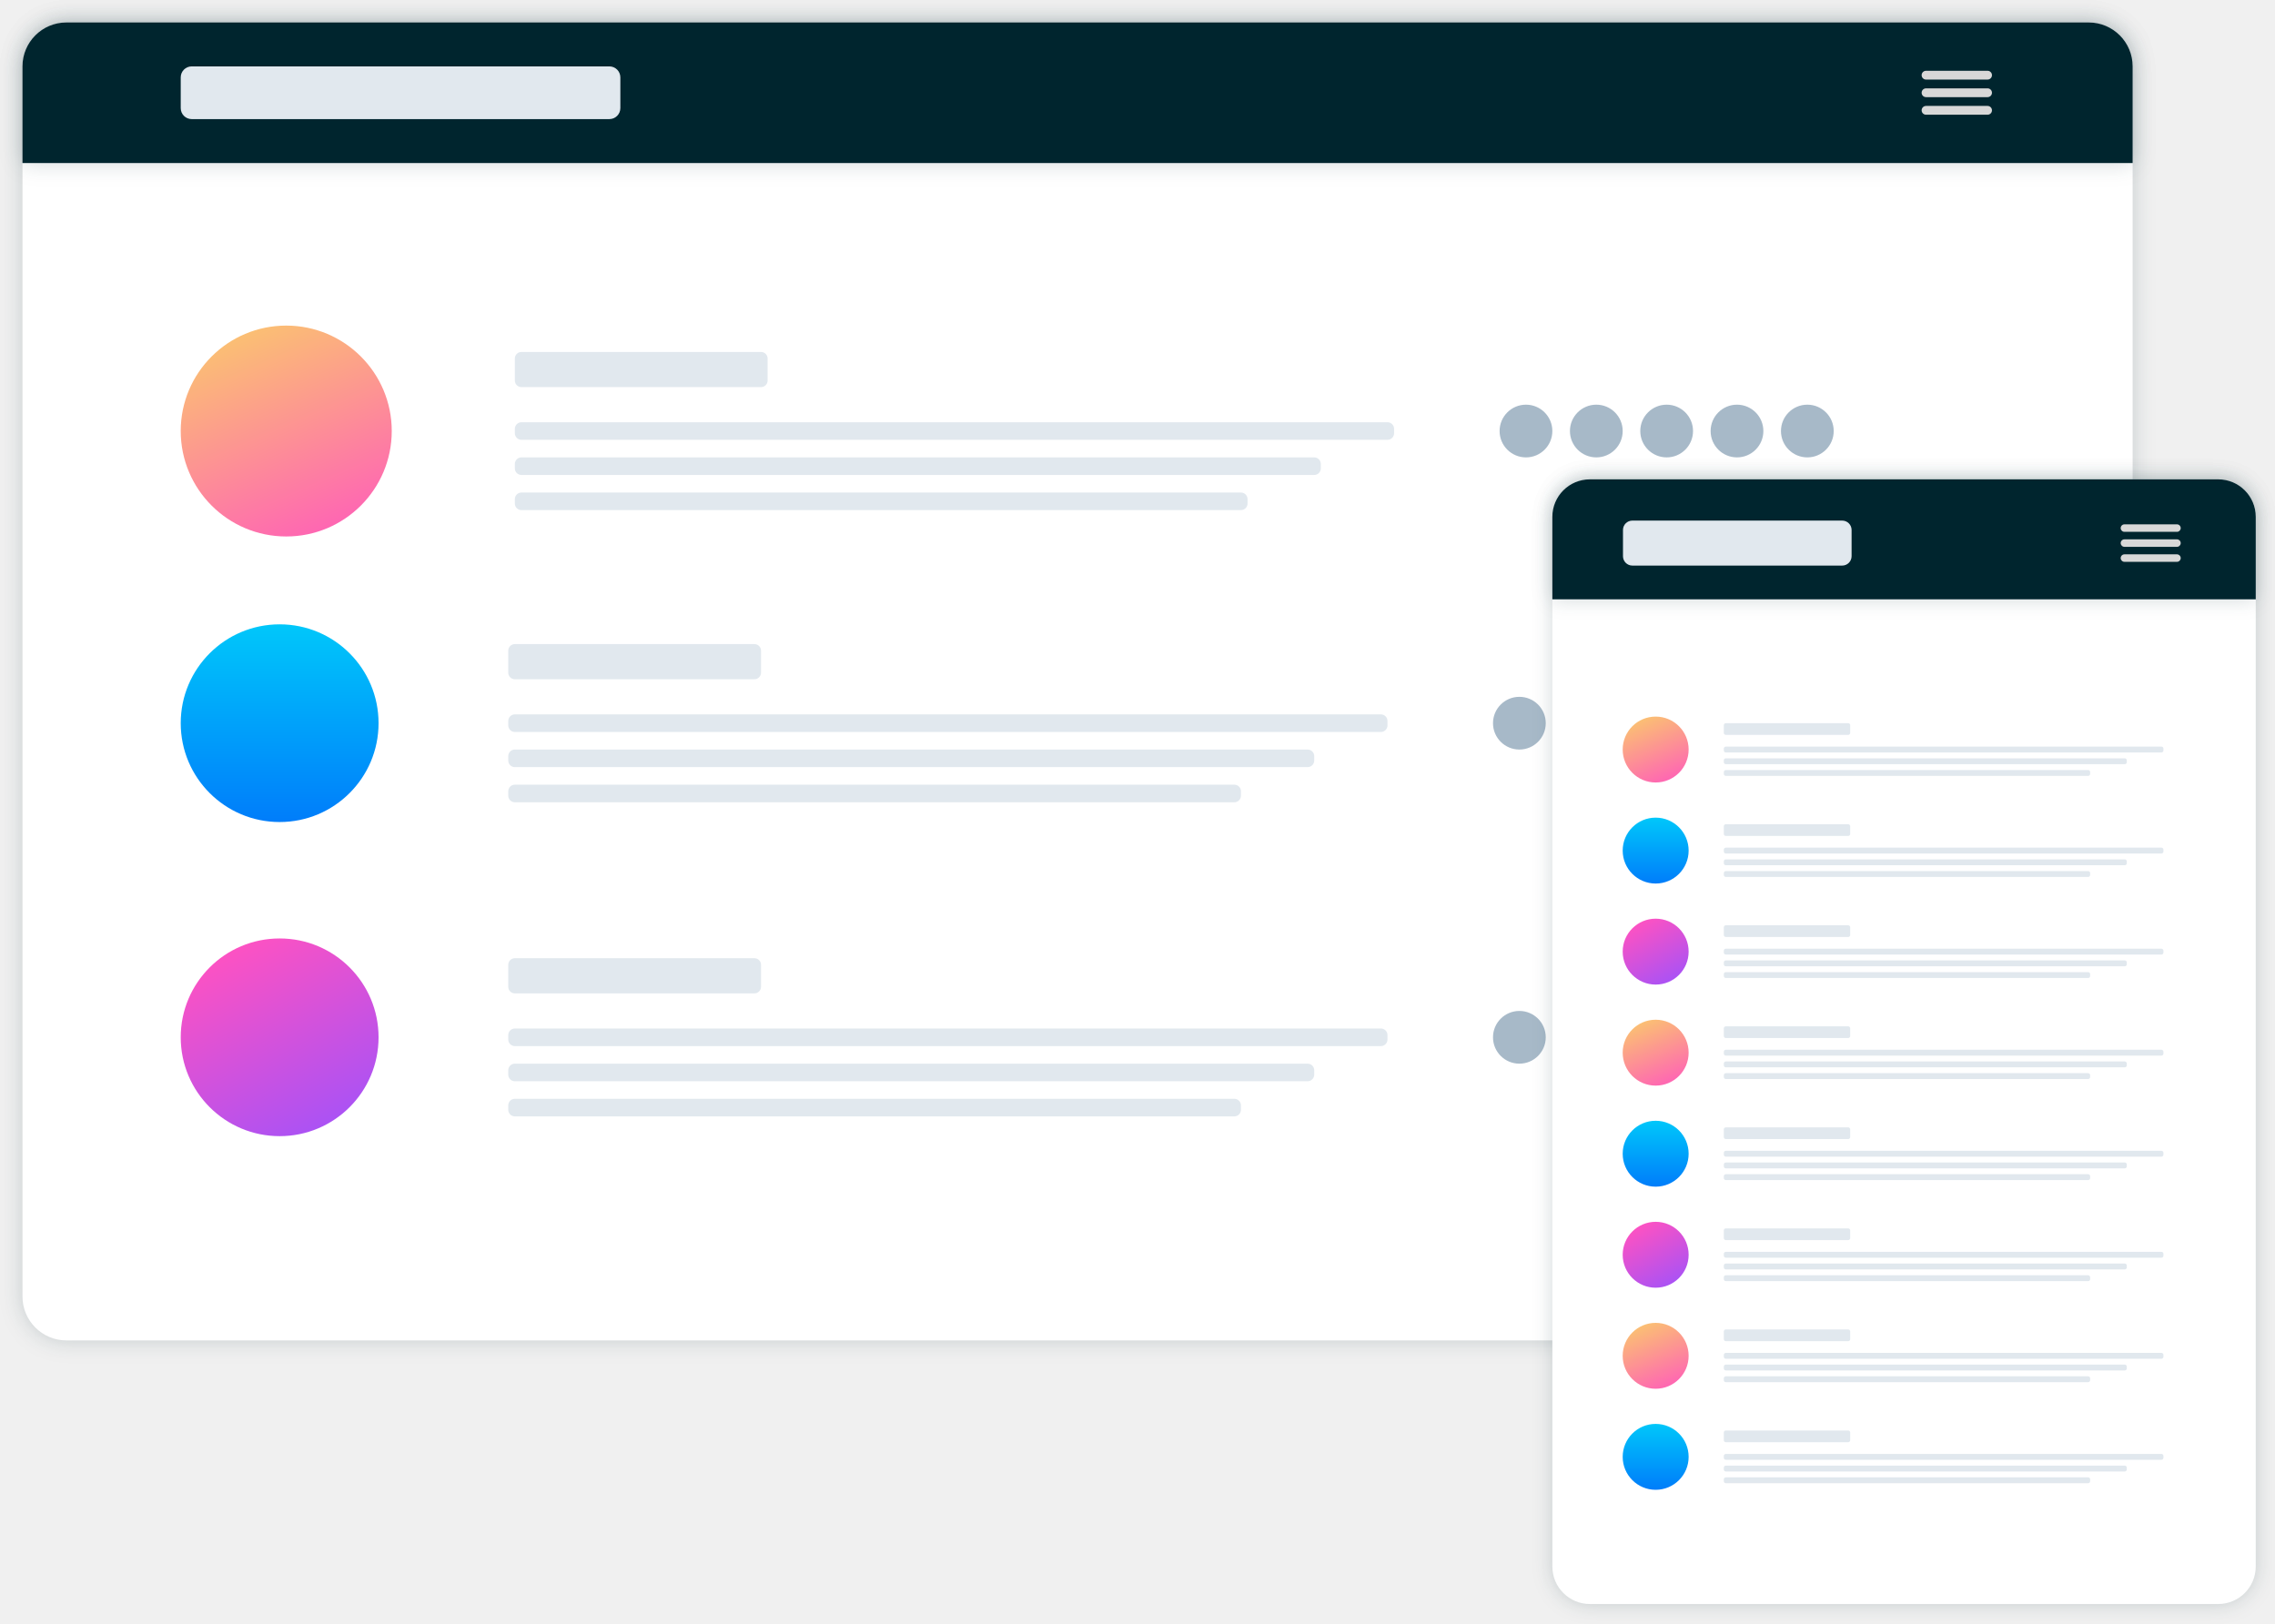
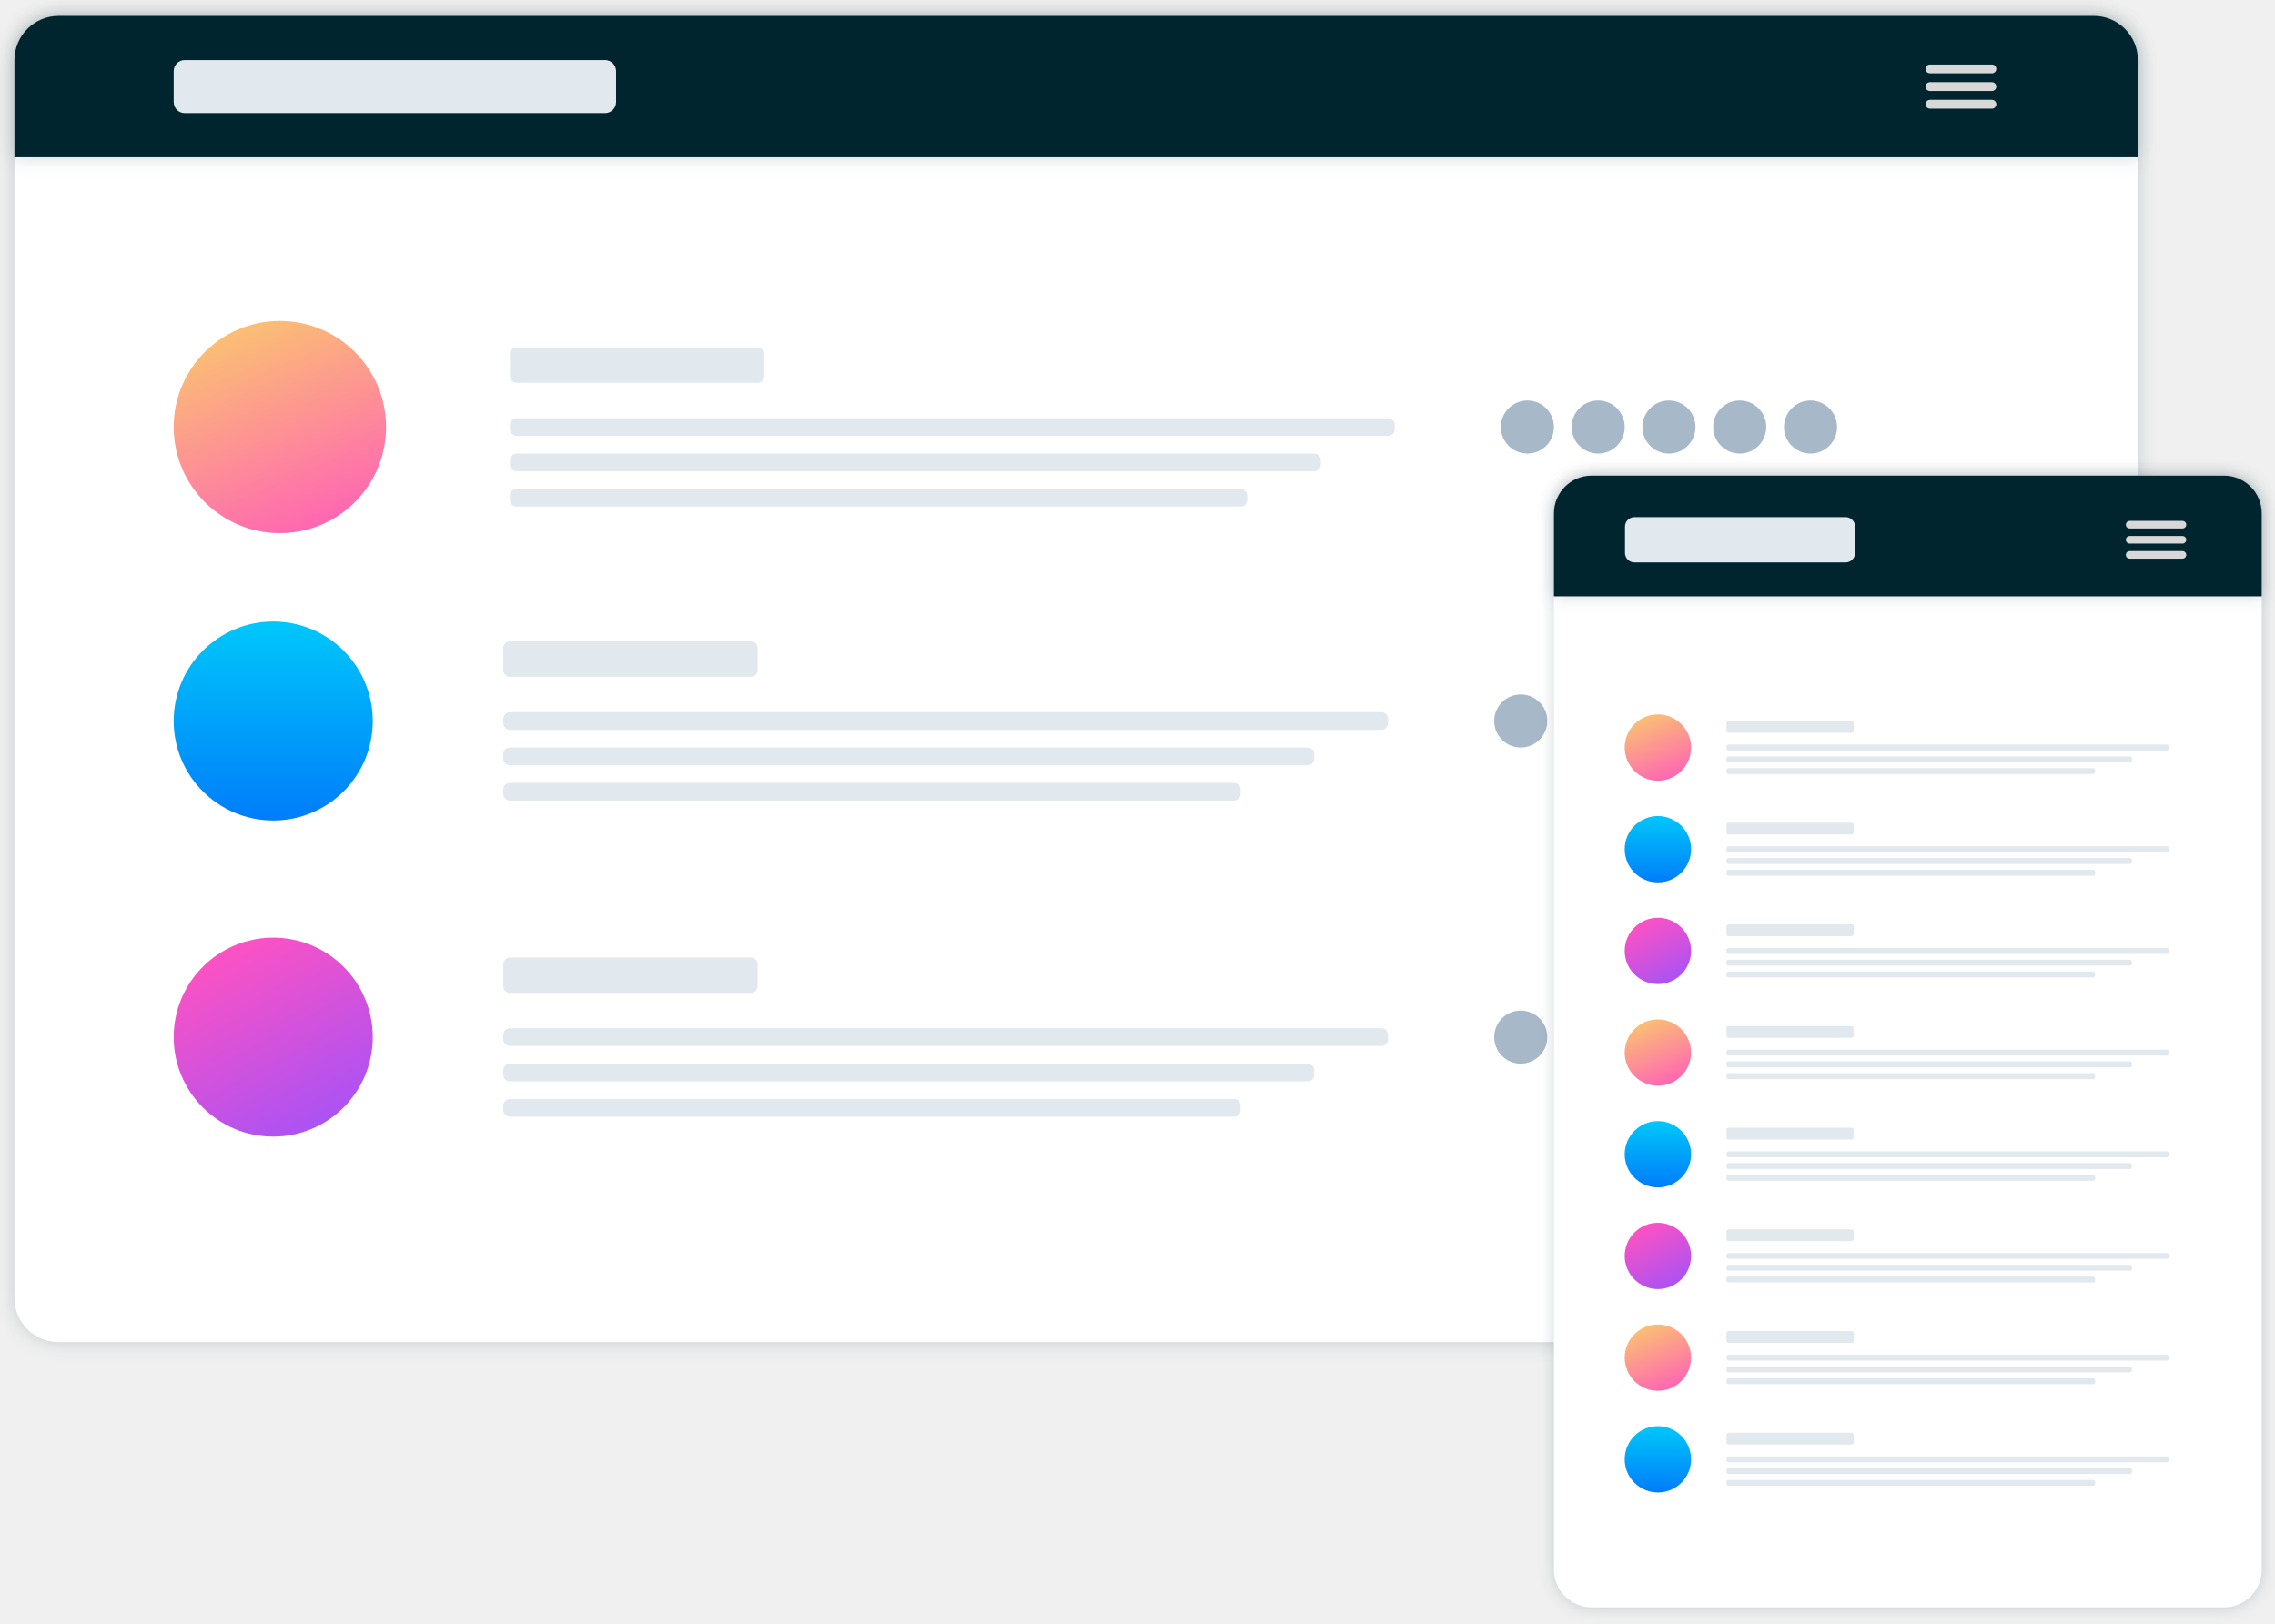
- <svg xmlns="http://www.w3.org/2000/svg" xmlns:xlink="http://www.w3.org/1999/xlink" width="709" height="506">
-   <defs>
-     <rect id="b" width="657.638" height="410.833" rx="13.701" />
-     <filter x="-1.6%" y="-2.6%" width="103.2%" height="105.1%" filterUnits="objectBoundingBox" id="a">
-       <feOffset in="SourceAlpha" result="shadowOffsetOuter1" />
-       <feGaussianBlur stdDeviation="3.5" in="shadowOffsetOuter1" result="shadowBlurOuter1" />
-       <feColorMatrix values="0 0 0 0 0 0 0 0 0 0.145 0 0 0 0 0.18 0 0 0 0.182 0" in="shadowBlurOuter1" />
-     </filter>
-     <path d="M13.7 0h630.237c7.567 0 13.7 6.134 13.7 13.7v30.122H0V13.701C0 6.134 6.134 0 13.7 0z" id="d" />
-     <filter x="-1.6%" y="-24%" width="103.2%" height="147.9%" filterUnits="objectBoundingBox" id="c">
-       <feOffset in="SourceAlpha" result="shadowOffsetOuter1" />
-       <feGaussianBlur stdDeviation="3.5" in="shadowOffsetOuter1" result="shadowBlurOuter1" />
-       <feColorMatrix values="0 0 0 0 0 0 0 0 0 0.145 0 0 0 0 0.18 0 0 0 0.182 0" in="shadowBlurOuter1" />
-     </filter>
-     <linearGradient x1="14.811%" y1="-22.362%" x2="75.996%" y2="119.406%" id="e">
-       <stop stop-color="#FAD961" offset="0%" />
-       <stop stop-color="#FF52C1" offset="100%" />
-     </linearGradient>
-     <linearGradient x1="50%" y1="0%" x2="50%" y2="100%" id="f">
-       <stop stop-color="#00C7FA" offset="0%" />
-       <stop stop-color="#007DFA" offset="100%" />
-     </linearGradient>
-     <linearGradient x1="28.973%" y1="0%" x2="90.2%" y2="111.244%" id="g">
-       <stop stop-color="#FF52C1" offset="0%" />
-       <stop stop-color="#9952FF" offset="100%" />
-     </linearGradient>
-     <path d="M11.691 0h195.83c6.457 0 11.692 5.234 11.692 11.691v327.195c0 6.457-5.235 11.692-11.692 11.692H11.691C5.234 350.578 0 345.343 0 338.886V11.691C0 5.234 5.234 0 11.691 0z" id="i" />
-     <filter x="-4.1%" y="-2.6%" width="108.2%" height="105.1%" filterUnits="objectBoundingBox" id="h">
-       <feOffset in="SourceAlpha" result="shadowOffsetOuter1" />
-       <feGaussianBlur stdDeviation="3" in="shadowOffsetOuter1" result="shadowBlurOuter1" />
-       <feColorMatrix values="0 0 0 0 0 0 0 0 0 0.145 0 0 0 0 0.18 0 0 0 0.182 0" in="shadowBlurOuter1" />
-     </filter>
-     <path d="M11.691 0h195.83c6.457 0 11.692 5.234 11.692 11.691v25.704H0V11.691C0 5.234 5.234 0 11.691 0z" id="k" />
-     <filter x="-4.1%" y="-24.1%" width="108.2%" height="148.1%" filterUnits="objectBoundingBox" id="j">
-       <feOffset in="SourceAlpha" result="shadowOffsetOuter1" />
-       <feGaussianBlur stdDeviation="3" in="shadowOffsetOuter1" result="shadowBlurOuter1" />
-       <feColorMatrix values="0 0 0 0 0 0 0 0 0 0.145 0 0 0 0 0.18 0 0 0 0.182 0" in="shadowBlurOuter1" />
-     </filter>
-   </defs>
-   <g fill="none" fill-rule="evenodd">
+ <svg xmlns="http://www.w3.org/2000/svg" version="1.1" id="Layer_1" x="0px" y="0px" viewBox="0 0 859.68 613.54" style="enable-background:new 0 0 859.68 613.54;" xml:space="preserve">
+   <style type="text/css">
+ 	.st0{filter:url(#a);}
+ 	.st1{fill-rule:evenodd;clip-rule:evenodd;}
+ 	.st2{fill-rule:evenodd;clip-rule:evenodd;fill:#FFFFFF;}
+ 	.st3{filter:url(#c);}
+ 	.st4{fill-rule:evenodd;clip-rule:evenodd;fill:#00252E;}
+ 	.st5{fill-rule:evenodd;clip-rule:evenodd;fill:#E1E8EE;}
+ 	.st6{fill-rule:evenodd;clip-rule:evenodd;fill:#D8D8D8;}
+ 	.st7{fill-rule:evenodd;clip-rule:evenodd;fill:url(#SVGID_1_);}
+ 	.st8{fill-rule:evenodd;clip-rule:evenodd;fill:#A7B9C8;}
+ 	.st9{fill-rule:evenodd;clip-rule:evenodd;fill:url(#SVGID_00000023998248243562805950000004752931255002780343_);}
+ 	.st10{fill-rule:evenodd;clip-rule:evenodd;fill:url(#SVGID_00000118398542317495807820000009912427273211515323_);}
+ 	.st11{filter:url(#h);}
+ 	.st12{filter:url(#j);}
+ 	.st13{fill-rule:evenodd;clip-rule:evenodd;fill:url(#SVGID_00000011710920498208590410000007849096784784877196_);}
+ 	.st14{fill-rule:evenodd;clip-rule:evenodd;fill:url(#SVGID_00000137827588350647032420000006729273229329960349_);}
+ 	.st15{fill-rule:evenodd;clip-rule:evenodd;fill:url(#SVGID_00000016796449048358322400000013368484308173594240_);}
+ 	.st16{fill-rule:evenodd;clip-rule:evenodd;fill:url(#SVGID_00000000935068928347449110000009585341213043784858_);}
+ 	.st17{fill-rule:evenodd;clip-rule:evenodd;fill:url(#SVGID_00000122678141702303783480000010569357472749231233_);}
+ 	.st18{fill-rule:evenodd;clip-rule:evenodd;fill:url(#SVGID_00000036251313359011576540000011419773803583366534_);}
+ 	.st19{fill-rule:evenodd;clip-rule:evenodd;fill:url(#SVGID_00000122717730097004003210000017300299016129621646_);}
+ 	.st20{fill-rule:evenodd;clip-rule:evenodd;fill:url(#SVGID_00000065752654660915015510000003576235885866430377_);}
+ </style>
+   <filter filterUnits="objectBoundingBox" height="148.1%" id="j" width="108.2%" x="-4.1%" y="-24.1%">
+     <feOffset in="SourceAlpha" result="shadowOffsetOuter1" />
+     <feGaussianBlur in="shadowOffsetOuter1" result="shadowBlurOuter1" stdDeviation="3" />
+     <feColorMatrix in="shadowBlurOuter1" values="0 0 0 0 0 0 0 0 0 0.145 0 0 0 0 0.18 0 0 0 0.182 0">
+ 		</feColorMatrix>
+   </filter>
+   <filter filterUnits="objectBoundingBox" height="105.1%" id="h" width="108.2%" x="-4.1%" y="-2.6%">
+     <feOffset in="SourceAlpha" result="shadowOffsetOuter1" />
+     <feGaussianBlur in="shadowOffsetOuter1" result="shadowBlurOuter1" stdDeviation="3" />
+     <feColorMatrix in="shadowBlurOuter1" values="0 0 0 0 0 0 0 0 0 0.145 0 0 0 0 0.18 0 0 0 0.182 0">
+ 		</feColorMatrix>
+   </filter>
+   <filter filterUnits="objectBoundingBox" height="147.9%" id="c" width="103.2%" x="-1.6%" y="-24%">
+     <feOffset in="SourceAlpha" result="shadowOffsetOuter1" />
+     <feGaussianBlur in="shadowOffsetOuter1" result="shadowBlurOuter1" stdDeviation="3.5" />
+     <feColorMatrix in="shadowBlurOuter1" values="0 0 0 0 0 0 0 0 0 0.145 0 0 0 0 0.18 0 0 0 0.182 0">
+ 		</feColorMatrix>
+   </filter>
+   <filter filterUnits="objectBoundingBox" height="105.1%" id="a" width="103.2%" x="-1.6%" y="-2.6%">
+     <feOffset in="SourceAlpha" result="shadowOffsetOuter1" />
+     <feGaussianBlur in="shadowOffsetOuter1" result="shadowBlurOuter1" stdDeviation="3.5" />
+     <feColorMatrix in="shadowBlurOuter1" values="0 0 0 0 0 0 0 0 0 0.145 0 0 0 0 0.18 0 0 0 0.182 0">
+ 		</feColorMatrix>
+   </filter>
+   <g>
    <g transform="translate(7 7)">
-       <use fill="#000" filter="url(#a)" xlink:href="#b" />
-       <use fill="#FFF" xlink:href="#b" />
-       <use fill="#000" filter="url(#c)" xlink:href="#d" />
-       <use fill="#00252E" xlink:href="#d" />
-       <rect fill="#E1E8EE" x="49.323" y="13.694" width="137.008" height="16.433" rx="3.425" />
-       <g transform="translate(591.874 15.064)" fill="#D8D8D8">
-         <rect width="21.921" height="2.739" rx="1.369" />
-         <rect y="5.478" width="21.921" height="2.739" rx="1.369" />
-         <rect y="10.956" width="21.921" height="2.739" rx="1.369" />
+       <g class="st0">
+         <path id="b_00000094620430197330854400000001116263407513934218_" class="st1" d="M15.17-1h768.98c9.23,0,16.72,7.48,16.72,16.72     v467.84c0,9.23-7.48,16.72-16.72,16.72H15.17c-9.23,0-16.72-7.48-16.72-16.72V15.72C-1.55,6.48,5.94-1,15.17-1z" />
+       </g>
+       <g>
+         <path id="b_00000103954560125630330880000008942443850133875844_" class="st2" d="M15.17-1h768.98c9.23,0,16.72,7.48,16.72,16.72     v467.84c0,9.23-7.48,16.72-16.72,16.72H15.17c-9.23,0-16.72-7.48-16.72-16.72V15.72C-1.55,6.48,5.94-1,15.17-1z" />
+       </g>
+       <g class="st3">
+         <path id="d_00000066479916360304420460000015279421187560824967_" class="st1" d="M15.17-1h768.99c9.23,0,16.72,7.48,16.72,16.72     v36.75H-1.55V15.72C-1.55,6.48,5.94-1,15.17-1z" />
+       </g>
+       <g>
+         <path id="d_00000097481052171190166480000012505781565923078035_" class="st4" d="M15.17-1h768.99c9.23,0,16.72,7.48,16.72,16.72     v36.75H-1.55V15.72C-1.55,6.48,5.94-1,15.17-1z" />
+       </g>
+       <path class="st5" d="M62.81,15.71h158.81c2.31,0,4.18,1.87,4.18,4.18v11.69c0,2.31-1.87,4.18-4.18,4.18H62.81    c-2.31,0-4.18-1.87-4.18-4.18V19.89C58.63,17.58,60.5,15.71,62.81,15.71z" />
+       <g transform="translate(591.874 15.064)">
+         <path class="st6" d="M130.42,2.32h23.41c0.92,0,1.67,0.75,1.67,1.67v0c0,0.92-0.75,1.67-1.67,1.67h-23.41     c-0.92,0-1.67-0.75-1.67-1.67v0C128.75,3.06,129.5,2.32,130.42,2.32z" />
+         <path class="st6" d="M130.42,9h23.41c0.92,0,1.67,0.75,1.67,1.67v0c0,0.92-0.75,1.67-1.67,1.67h-23.41     c-0.92,0-1.67-0.75-1.67-1.67v0C128.75,9.75,129.5,9,130.42,9z" />
+         <path class="st6" d="M130.42,15.68h23.41c0.92,0,1.67,0.75,1.67,1.67v0c0,0.92-0.75,1.67-1.67,1.67h-23.41     c-0.92,0-1.67-0.75-1.67-1.67v0C128.75,16.43,129.5,15.68,130.42,15.68z" />
      </g>
      <g transform="translate(49.323 94.492)">
-         <ellipse fill="url(#e)" cx="32.882" cy="32.867" rx="32.882" ry="32.867" />
-         <g transform="translate(104.126 8.217)" fill="#E1E8EE">
-           <rect width="78.78" height="10.956" rx="2.055" />
-           <rect y="21.911" width="274.016" height="5.478" rx="2.055" />
-           <rect y="32.867" width="251.181" height="5.478" rx="2.055" />
-           <rect y="43.822" width="228.346" height="5.478" rx="2.055" />
-         </g>
-         <g transform="translate(411.024 24.65)" fill="#A7B9C8">
-           <ellipse cx="8.22" cy="8.217" rx="8.22" ry="8.217" />
-           <ellipse cx="52.063" cy="8.217" rx="8.22" ry="8.217" />
-           <ellipse cx="30.142" cy="8.217" rx="8.22" ry="8.217" />
-           <ellipse cx="73.984" cy="8.217" rx="8.22" ry="8.217" />
-           <ellipse cx="95.906" cy="8.217" rx="8.22" ry="8.217" />
+         <linearGradient id="SVGID_1_" gradientUnits="userSpaceOnUse" x1="302.187" y1="403.822" x2="302.934" y2="402.092" gradientTransform="matrix(65.764 0 0 -65.734 -19849.158 26545.529)">
+           <stop offset="0" style="stop-color:#FAD961" />
+           <stop offset="1" style="stop-color:#FF52C1" />
+         </linearGradient>
+         <ellipse class="st7" cx="49.43" cy="59.91" rx="40.12" ry="40.1" />
+         <g transform="translate(104.126 8.217)">
+           <path class="st5" d="M34.74,21.61h91.11c1.38,0,2.51,1.12,2.51,2.51v8.35c0,1.38-1.12,2.51-2.51,2.51H34.74      c-1.38,0-2.51-1.12-2.51-2.51v-8.35C32.23,22.73,33.36,21.61,34.74,21.61z" />
+           <path class="st5" d="M34.74,48.35h329.33c1.38,0,2.51,1.12,2.51,2.51v1.67c0,1.38-1.12,2.51-2.51,2.51H34.74      c-1.38,0-2.51-1.12-2.51-2.51v-1.67C32.23,49.47,33.36,48.35,34.74,48.35z" />
+           <path class="st5" d="M34.74,61.71H336.2c1.38,0,2.51,1.12,2.51,2.51v1.67c0,1.38-1.12,2.51-2.51,2.51H34.74      c-1.38,0-2.51-1.12-2.51-2.51v-1.67C32.23,62.84,33.36,61.71,34.74,61.71z" />
+           <path class="st5" d="M34.74,75.08h273.6c1.38,0,2.51,1.12,2.51,2.51v1.67c0,1.38-1.12,2.51-2.51,2.51H34.74      c-1.38,0-2.51-1.12-2.51-2.51v-1.67C32.23,76.2,33.36,75.08,34.74,75.08z" />
+         </g>
+         <g transform="translate(411.024 24.65)">
+           <ellipse class="st8" cx="109.83" cy="35.26" rx="10.03" ry="10.03" />
+           <ellipse class="st8" cx="163.32" cy="35.26" rx="10.03" ry="10.03" />
+           <ellipse class="st8" cx="136.58" cy="35.26" rx="10.03" ry="10.03" />
+           <ellipse class="st8" cx="190.07" cy="35.26" rx="10.03" ry="10.03" />
+           <ellipse class="st8" cx="216.82" cy="35.26" rx="10.03" ry="10.03" />
        </g>
      </g>
      <g transform="translate(49.323 187.614)">
-         <ellipse fill="url(#f)" cx="30.827" cy="30.813" rx="30.827" ry="30.813" />
-         <g transform="translate(102.07 6.162)" fill="#E1E8EE">
-           <rect width="78.78" height="10.956" rx="2.055" />
-           <rect y="21.911" width="274.016" height="5.478" rx="2.055" />
-           <rect y="32.867" width="251.181" height="5.478" rx="2.055" />
-           <rect y="43.822" width="228.346" height="5.478" rx="2.055" />
-         </g>
-         <g transform="translate(408.969 22.596)" fill="#A7B9C8">
-           <ellipse cx="8.22" cy="8.217" rx="8.22" ry="8.217" />
-           <ellipse cx="52.063" cy="8.217" rx="8.22" ry="8.217" />
-           <ellipse cx="30.142" cy="8.217" rx="8.22" ry="8.217" />
+         <linearGradient id="SVGID_00000161593021493319111020000015865375637223084457_" gradientUnits="userSpaceOnUse" x1="302.216" y1="310.278" x2="302.216" y2="309.058" gradientTransform="matrix(61.654 0 0 -61.626 -18585.934 19161.506)">
+           <stop offset="0" style="stop-color:#00C7FA" />
+           <stop offset="1" style="stop-color:#007DFA" />
+         </linearGradient>
+         <ellipse style="fill-rule:evenodd;clip-rule:evenodd;fill:url(#SVGID_00000161593021493319111020000015865375637223084457_);" cx="46.92" cy="77.9" rx="37.61" ry="37.6" />
+         <g transform="translate(102.07 6.162)">
+           <path class="st5" d="M34.29,41.66h91.11c1.38,0,2.51,1.12,2.51,2.51v8.35c0,1.38-1.12,2.51-2.51,2.51H34.29      c-1.38,0-2.51-1.12-2.51-2.51v-8.35C31.78,42.78,32.9,41.66,34.29,41.66z" />
+           <path class="st5" d="M34.29,68.4h329.33c1.38,0,2.51,1.12,2.51,2.51v1.67c0,1.38-1.12,2.51-2.51,2.51H34.29      c-1.38,0-2.51-1.12-2.51-2.51V70.9C31.78,69.52,32.9,68.4,34.29,68.4z" />
+           <path class="st5" d="M34.29,81.76h301.46c1.38,0,2.51,1.12,2.51,2.51v1.67c0,1.38-1.12,2.51-2.51,2.51H34.29      c-1.38,0-2.51-1.12-2.51-2.51v-1.67C31.78,82.89,32.9,81.76,34.29,81.76z" />
+           <path class="st5" d="M34.29,95.13h273.6c1.38,0,2.51,1.12,2.51,2.51v1.67c0,1.38-1.12,2.51-2.51,2.51H34.29      c-1.38,0-2.51-1.12-2.51-2.51v-1.67C31.78,96.25,32.9,95.13,34.29,95.13z" />
+         </g>
+         <g transform="translate(408.969 22.596)">
+           <ellipse class="st8" cx="109.37" cy="55.3" rx="10.03" ry="10.03" />
+           <ellipse class="st8" cx="162.87" cy="55.3" rx="10.03" ry="10.03" />
+           <ellipse class="st8" cx="136.12" cy="55.3" rx="10.03" ry="10.03" />
        </g>
      </g>
      <g transform="translate(49.323 285.53)">
-         <ellipse fill="url(#g)" cx="30.827" cy="30.813" rx="30.827" ry="30.813" />
-         <g transform="translate(102.07 6.162)" fill="#E1E8EE">
-           <rect width="78.78" height="10.956" rx="2.055" />
-           <rect y="21.911" width="274.016" height="5.478" rx="2.055" />
-           <rect y="32.867" width="251.181" height="5.478" rx="2.055" />
-           <rect y="43.822" width="228.346" height="5.478" rx="2.055" />
-         </g>
-         <g transform="translate(408.969 22.596)" fill="#A7B9C8">
-           <ellipse cx="8.22" cy="8.217" rx="8.22" ry="8.217" />
-           <ellipse cx="52.063" cy="8.217" rx="8.22" ry="8.217" />
-           <ellipse cx="30.142" cy="8.217" rx="8.22" ry="8.217" />
-           <ellipse cx="73.984" cy="8.217" rx="8.22" ry="8.217" />
+         <linearGradient id="SVGID_00000061457029572526375250000017184488090760384420_" gradientUnits="userSpaceOnUse" x1="301.899" y1="211.979" x2="302.646" y2="210.622" gradientTransform="matrix(61.654 0 0 -61.626 -18585.934 13127.334)">
+           <stop offset="0" style="stop-color:#FF52C1" />
+           <stop offset="1" style="stop-color:#9952FF" />
+         </linearGradient>
+         <ellipse style="fill-rule:evenodd;clip-rule:evenodd;fill:url(#SVGID_00000061457029572526375250000017184488090760384420_);" cx="46.92" cy="99.46" rx="37.61" ry="37.6" />
+         <g transform="translate(102.07 6.162)">
+           <path class="st5" d="M34.29,63.22h91.11c1.38,0,2.51,1.12,2.51,2.51v8.35c0,1.38-1.12,2.51-2.51,2.51H34.29      c-1.38,0-2.51-1.12-2.51-2.51v-8.35C31.78,64.34,32.9,63.22,34.29,63.22z" />
+           <path class="st5" d="M34.29,89.95h329.33c1.38,0,2.51,1.12,2.51,2.51v1.67c0,1.38-1.12,2.51-2.51,2.51H34.29      c-1.38,0-2.51-1.12-2.51-2.51v-1.67C31.78,91.07,32.9,89.95,34.29,89.95z" />
+           <path class="st5" d="M34.29,103.32h301.46c1.38,0,2.51,1.12,2.51,2.51v1.67c0,1.38-1.12,2.51-2.51,2.51H34.29      c-1.38,0-2.51-1.12-2.51-2.51v-1.67C31.78,104.44,32.9,103.32,34.29,103.32z" />
+           <path class="st5" d="M34.29,116.69h273.6c1.38,0,2.51,1.12,2.51,2.51v1.67c0,1.38-1.12,2.51-2.51,2.51H34.29      c-1.38,0-2.51-1.12-2.51-2.51v-1.67C31.78,117.81,32.9,116.69,34.29,116.69z" />
+         </g>
+         <g transform="translate(408.969 22.596)">
+           <ellipse class="st8" cx="109.37" cy="76.86" rx="10.03" ry="10.03" />
+           <ellipse class="st8" cx="162.87" cy="76.86" rx="10.03" ry="10.03" />
+           <ellipse class="st8" cx="136.12" cy="76.86" rx="10.03" ry="10.03" />
+           <ellipse class="st8" cx="189.62" cy="76.86" rx="10.03" ry="10.03" />
        </g>
      </g>
    </g>
    <g transform="translate(483.787 149.422)">
-       <use fill="#000" filter="url(#h)" xlink:href="#i" />
-       <use fill="#FFF" xlink:href="#i" />
+       <g class="st11">
+         <path id="i_00000134221454943956830120000011543730222474679698_" class="st1" d="M117.68,30.35h238.94     c7.88,0,14.27,6.39,14.27,14.26v399.23c0,7.88-6.39,14.27-14.27,14.27H117.68c-7.88,0-14.26-6.39-14.26-14.27V44.62     C103.42,36.74,109.8,30.35,117.68,30.35z" />
+       </g>
+       <g>
+         <path id="i_00000020371374393873805830000003752392934241756555_" class="st2" d="M117.68,30.35h238.94     c7.88,0,14.27,6.39,14.27,14.26v399.23c0,7.88-6.39,14.27-14.27,14.27H117.68c-7.88,0-14.26-6.39-14.26-14.27V44.62     C103.42,36.74,109.8,30.35,117.68,30.35z" />
+       </g>
    </g>
    <g transform="translate(483.787 149.422)">
-       <use fill="#000" filter="url(#j)" xlink:href="#k" />
-       <use fill="#00252E" xlink:href="#k" />
+       <g class="st12">
+         <path id="k_00000035506401467237875380000015797624217966740141_" class="st1" d="M117.68,30.35h238.94     c7.88,0,14.27,6.39,14.27,14.26v31.36H103.42V44.62C103.42,36.74,109.8,30.35,117.68,30.35z" />
+       </g>
+       <g>
+         <path id="k_00000099638924419990786260000015554276233411176373_" class="st4" d="M117.68,30.35h238.94     c7.88,0,14.27,6.39,14.27,14.26v31.36H103.42V44.62C103.42,36.74,109.8,30.35,117.68,30.35z" />
+       </g>
    </g>
    <g transform="translate(505.8 162.277)">
-       <rect fill="#E1E8EE" width="71.244" height="14.023" rx="2.923" />
-       <g transform="translate(155.111 1.169)" fill="#D8D8D8">
-         <rect width="18.706" height="2.337" rx="1.169" />
-         <rect y="4.674" width="18.706" height="2.337" rx="1.169" />
-         <rect y="9.349" width="18.706" height="2.337" rx="1.169" />
+       <path class="st5" d="M111.83,33.18h79.8c1.97,0,3.57,1.6,3.57,3.57v9.98c0,1.97-1.6,3.57-3.57,3.57h-79.8    c-1.97,0-3.57-1.6-3.57-3.57v-9.98C108.26,34.78,109.86,33.18,111.83,33.18z" />
+       <g transform="translate(155.111 1.169)">
+         <path class="st6" d="M143.84,33.44h19.97c0.79,0,1.43,0.64,1.43,1.43l0,0c0,0.79-0.64,1.43-1.43,1.43h-19.97     c-0.79,0-1.43-0.64-1.43-1.43l0,0C142.41,34.08,143.05,33.44,143.84,33.44z" />
+         <path class="st6" d="M143.84,39.15h19.97c0.79,0,1.43,0.64,1.43,1.43l0,0c0,0.79-0.64,1.43-1.43,1.43h-19.97     c-0.79,0-1.43-0.64-1.43-1.43l0,0C142.41,39.78,143.05,39.15,143.84,39.15z" />
+         <path class="st6" d="M143.84,44.85h19.97c0.79,0,1.43,0.64,1.43,1.43l0,0c0,0.79-0.64,1.43-1.43,1.43h-19.97     c-0.79,0-1.43-0.64-1.43-1.43l0,0C142.41,45.49,143.05,44.85,143.84,44.85z" />
      </g>
    </g>
    <g transform="translate(505.709 223.372)">
-       <ellipse fill="url(#e)" cx="10.276" cy="10.271" rx="10.276" ry="10.271" />
-       <g transform="translate(31.512 2.054)" fill="#E1E8EE">
-         <rect width="39.39" height="3.652" rx=".63" />
-         <rect y="7.304" width="137.008" height="1.826" rx=".63" />
-         <rect y="10.956" width="125.591" height="1.826" rx=".63" />
-         <rect y="14.607" width="114.173" height="1.826" rx=".63" />
+       <linearGradient id="SVGID_00000164472778137669617490000017599108803158986652_" gradientUnits="userSpaceOnUse" x1="-154.239" y1="287.287" x2="-153.493" y2="285.557" gradientTransform="matrix(20.552 0 0 -20.542 3282.717 5942.112)">
+         <stop offset="0" style="stop-color:#FAD961" />
+         <stop offset="1" style="stop-color:#FF52C1" />
+       </linearGradient>
+       <ellipse style="fill-rule:evenodd;clip-rule:evenodd;fill:url(#SVGID_00000164472778137669617490000017599108803158986652_);" cx="120.78" cy="59.17" rx="12.54" ry="12.53" />
+       <g transform="translate(31.512 2.054)">
+         <path class="st5" d="M115.95,47.09h46.52c0.42,0,0.77,0.34,0.77,0.77v2.92c0,0.42-0.34,0.77-0.77,0.77h-46.52     c-0.42,0-0.77-0.34-0.77-0.77v-2.92C115.18,47.43,115.52,47.09,115.95,47.09z" />
+         <path class="st5" d="M115.95,56h165.63c0.42,0,0.77,0.34,0.77,0.77v0.69c0,0.42-0.34,0.77-0.77,0.77H115.95     c-0.42,0-0.77-0.34-0.77-0.77v-0.69C115.18,56.34,115.52,56,115.95,56z" />
+         <path class="st5" d="M115.95,60.46h151.7c0.42,0,0.77,0.34,0.77,0.77v0.69c0,0.42-0.34,0.77-0.77,0.77h-151.7     c-0.42,0-0.77-0.34-0.77-0.77v-0.69C115.18,60.8,115.52,60.46,115.95,60.46z" />
+         <path class="st5" d="M115.95,64.91h137.77c0.42,0,0.77,0.34,0.77,0.77v0.69c0,0.42-0.34,0.77-0.77,0.77H115.95     c-0.42,0-0.77-0.34-0.77-0.77v-0.69C115.18,65.25,115.52,64.91,115.95,64.91z" />
      </g>
    </g>
    <g transform="translate(505.709 317.864)">
-       <ellipse fill="url(#e)" cx="10.276" cy="10.271" rx="10.276" ry="10.271" />
-       <g transform="translate(31.512 2.054)" fill="#E1E8EE">
-         <rect width="39.39" height="3.652" rx=".63" />
-         <rect y="7.304" width="137.008" height="1.826" rx=".63" />
-         <rect y="10.956" width="125.591" height="1.826" rx=".63" />
-         <rect y="14.607" width="114.173" height="1.826" rx=".63" />
+       <linearGradient id="SVGID_00000159459112311189654400000016288380454726779316_" gradientUnits="userSpaceOnUse" x1="-154.239" y1="191.782" x2="-153.493" y2="190.052" gradientTransform="matrix(20.552 0 0 -20.542 3282.717 4001.057)">
+         <stop offset="0" style="stop-color:#FAD961" />
+         <stop offset="1" style="stop-color:#FF52C1" />
+       </linearGradient>
+       <ellipse style="fill-rule:evenodd;clip-rule:evenodd;fill:url(#SVGID_00000159459112311189654400000016288380454726779316_);" cx="120.78" cy="79.97" rx="12.54" ry="12.53" />
+       <g transform="translate(31.512 2.054)">
+         <path class="st5" d="M115.95,67.89h46.52c0.42,0,0.77,0.34,0.77,0.77v2.92c0,0.42-0.34,0.77-0.77,0.77h-46.52     c-0.42,0-0.77-0.34-0.77-0.77v-2.92C115.18,68.23,115.52,67.89,115.95,67.89z" />
+         <path class="st5" d="M115.95,76.8h165.63c0.42,0,0.77,0.34,0.77,0.77v0.69c0,0.42-0.34,0.77-0.77,0.77H115.95     c-0.42,0-0.77-0.34-0.77-0.77v-0.69C115.18,77.15,115.52,76.8,115.95,76.8z" />
+         <path class="st5" d="M115.95,81.26h151.7c0.42,0,0.77,0.34,0.77,0.77v0.69c0,0.42-0.34,0.77-0.77,0.77h-151.7     c-0.42,0-0.77-0.34-0.77-0.77v-0.69C115.18,81.6,115.52,81.26,115.95,81.26z" />
+         <path class="st5" d="M115.95,85.71h137.77c0.42,0,0.77,0.34,0.77,0.77v0.69c0,0.42-0.34,0.77-0.77,0.77H115.95     c-0.42,0-0.77-0.34-0.77-0.77v-0.69C115.18,86.06,115.52,85.71,115.95,85.71z" />
      </g>
    </g>
    <g transform="translate(505.709 254.87)">
-       <g transform="translate(31.512 2.054)" fill="#E1E8EE">
-         <rect width="39.39" height="3.652" rx=".63" />
-         <rect y="7.304" width="137.008" height="1.826" rx=".63" />
-         <rect y="10.956" width="125.591" height="1.826" rx=".63" />
-         <rect y="14.607" width="114.173" height="1.826" rx=".63" />
-       </g>
-       <ellipse fill="url(#f)" cx="10.276" cy="10.271" rx="10.276" ry="10.271" />
+       <g transform="translate(31.512 2.054)">
+         <path class="st5" d="M115.95,54.02h46.52c0.42,0,0.77,0.34,0.77,0.77v2.92c0,0.42-0.34,0.77-0.77,0.77h-46.52     c-0.42,0-0.77-0.34-0.77-0.77v-2.92C115.18,54.37,115.52,54.02,115.95,54.02z" />
+         <path class="st5" d="M115.95,62.93h165.63c0.42,0,0.77,0.34,0.77,0.77v0.69c0,0.42-0.34,0.77-0.77,0.77H115.95     c-0.42,0-0.77-0.34-0.77-0.77V63.7C115.18,63.28,115.52,62.93,115.95,62.93z" />
+         <path class="st5" d="M115.95,67.39h151.7c0.42,0,0.77,0.34,0.77,0.77v0.69c0,0.42-0.34,0.77-0.77,0.77h-151.7     c-0.42,0-0.77-0.34-0.77-0.77v-0.69C115.18,67.73,115.52,67.39,115.95,67.39z" />
+         <path class="st5" d="M115.95,71.84h137.77c0.42,0,0.77,0.34,0.77,0.77v0.69c0,0.42-0.34,0.77-0.77,0.77H115.95     c-0.42,0-0.77-0.34-0.77-0.77v-0.69C115.18,72.19,115.52,71.84,115.95,71.84z" />
+       </g>
+       <linearGradient id="SVGID_00000138545382095683966370000004572261033775934130_" gradientUnits="userSpaceOnUse" x1="-153.851" y1="255.161" x2="-153.851" y2="253.94" gradientTransform="matrix(20.552 0 0 -20.542 3282.717 5295.08)">
+         <stop offset="0" style="stop-color:#00C7FA" />
+         <stop offset="1" style="stop-color:#007DFA" />
+       </linearGradient>
+       <ellipse style="fill-rule:evenodd;clip-rule:evenodd;fill:url(#SVGID_00000138545382095683966370000004572261033775934130_);" cx="120.78" cy="66.1" rx="12.54" ry="12.53" />
    </g>
    <g transform="translate(505.709 349.361)">
-       <g transform="translate(31.512 2.054)" fill="#E1E8EE">
-         <rect width="39.39" height="3.652" rx=".63" />
-         <rect y="7.304" width="137.008" height="1.826" rx=".63" />
-         <rect y="10.956" width="125.591" height="1.826" rx=".63" />
-         <rect y="14.607" width="114.173" height="1.826" rx=".63" />
-       </g>
-       <ellipse fill="url(#f)" cx="10.276" cy="10.271" rx="10.276" ry="10.271" />
+       <g transform="translate(31.512 2.054)">
+         <path class="st5" d="M115.95,74.82h46.52c0.42,0,0.77,0.34,0.77,0.77v2.92c0,0.42-0.34,0.77-0.77,0.77h-46.52     c-0.42,0-0.77-0.34-0.77-0.77v-2.92C115.18,75.17,115.52,74.82,115.95,74.82z" />
+         <path class="st5" d="M115.95,83.74h165.63c0.42,0,0.77,0.34,0.77,0.77v0.69c0,0.42-0.34,0.77-0.77,0.77H115.95     c-0.42,0-0.77-0.34-0.77-0.77V84.5C115.18,84.08,115.52,83.74,115.95,83.74z" />
+         <path class="st5" d="M115.95,88.19h151.7c0.42,0,0.77,0.34,0.77,0.77v0.69c0,0.42-0.34,0.77-0.77,0.77h-151.7     c-0.42,0-0.77-0.34-0.77-0.77v-0.69C115.18,88.54,115.52,88.19,115.95,88.19z" />
+         <path class="st5" d="M115.95,92.65h137.77c0.42,0,0.77,0.34,0.77,0.77v0.69c0,0.42-0.34,0.77-0.77,0.77H115.95     c-0.42,0-0.77-0.34-0.77-0.77v-0.69C115.18,92.99,115.52,92.65,115.95,92.65z" />
+       </g>
+       <linearGradient id="SVGID_00000057845392683859336060000008476562223829122450_" gradientUnits="userSpaceOnUse" x1="-153.851" y1="159.657" x2="-153.851" y2="158.437" gradientTransform="matrix(20.552 0 0 -20.542 3282.717 3354.046)">
+         <stop offset="0" style="stop-color:#00C7FA" />
+         <stop offset="1" style="stop-color:#007DFA" />
+       </linearGradient>
+       <ellipse style="fill-rule:evenodd;clip-rule:evenodd;fill:url(#SVGID_00000057845392683859336060000008476562223829122450_);" cx="120.78" cy="86.9" rx="12.54" ry="12.53" />
    </g>
    <g transform="translate(505.709 286.367)">
-       <g transform="translate(31.512 2.054)" fill="#E1E8EE">
-         <rect width="39.39" height="3.652" rx=".63" />
-         <rect y="7.304" width="137.008" height="1.826" rx=".63" />
-         <rect y="10.956" width="125.591" height="1.826" rx=".63" />
-         <rect y="14.607" width="114.173" height="1.826" rx=".63" />
-       </g>
-       <ellipse fill="url(#g)" cx="10.276" cy="10.271" rx="10.276" ry="10.271" />
+       <g transform="translate(31.512 2.054)">
+         <path class="st5" d="M115.95,60.96h46.52c0.42,0,0.77,0.34,0.77,0.77v2.92c0,0.42-0.34,0.77-0.77,0.77h-46.52     c-0.42,0-0.77-0.34-0.77-0.77v-2.92C115.18,61.3,115.52,60.96,115.95,60.96z" />
+         <path class="st5" d="M115.95,69.87h165.63c0.42,0,0.77,0.34,0.77,0.77v0.69c0,0.42-0.34,0.77-0.77,0.77H115.95     c-0.42,0-0.77-0.34-0.77-0.77v-0.69C115.18,70.21,115.52,69.87,115.95,69.87z" />
+         <path class="st5" d="M115.95,74.32h151.7c0.42,0,0.77,0.34,0.77,0.77v0.69c0,0.42-0.34,0.77-0.77,0.77h-151.7     c-0.42,0-0.77-0.34-0.77-0.77v-0.69C115.18,74.67,115.52,74.32,115.95,74.32z" />
+         <path class="st5" d="M115.95,78.78h137.77c0.42,0,0.77,0.34,0.77,0.77v0.69c0,0.42-0.34,0.77-0.77,0.77H115.95     c-0.42,0-0.77-0.34-0.77-0.77v-0.69C115.18,79.12,115.52,78.78,115.95,78.78z" />
+       </g>
+       <linearGradient id="SVGID_00000131355799304450651190000004213495993860993449_" gradientUnits="userSpaceOnUse" x1="-154.168" y1="223.293" x2="-153.421" y2="221.935" gradientTransform="matrix(20.552 0 0 -20.542 3282.717 4648.068)">
+         <stop offset="0" style="stop-color:#FF52C1" />
+         <stop offset="1" style="stop-color:#9952FF" />
+       </linearGradient>
+       <ellipse style="fill-rule:evenodd;clip-rule:evenodd;fill:url(#SVGID_00000131355799304450651190000004213495993860993449_);" cx="120.78" cy="73.04" rx="12.54" ry="12.53" />
    </g>
    <g transform="translate(505.709 380.858)">
-       <g transform="translate(31.512 2.054)" fill="#E1E8EE">
-         <rect width="39.39" height="3.652" rx=".63" />
-         <rect y="7.304" width="137.008" height="1.826" rx=".63" />
-         <rect y="10.956" width="125.591" height="1.826" rx=".63" />
-         <rect y="14.607" width="114.173" height="1.826" rx=".63" />
-       </g>
-       <ellipse fill="url(#g)" cx="10.276" cy="10.271" rx="10.276" ry="10.271" />
+       <g transform="translate(31.512 2.054)">
+         <path class="st5" d="M115.95,81.76h46.52c0.42,0,0.77,0.34,0.77,0.77v2.92c0,0.42-0.34,0.77-0.77,0.77h-46.52     c-0.42,0-0.77-0.34-0.77-0.77v-2.92C115.18,82.1,115.52,81.76,115.95,81.76z" />
+         <path class="st5" d="M115.95,90.67h165.63c0.42,0,0.77,0.34,0.77,0.77v0.69c0,0.42-0.34,0.77-0.77,0.77H115.95     c-0.42,0-0.77-0.34-0.77-0.77v-0.69C115.18,91.01,115.52,90.67,115.95,90.67z" />
+         <path class="st5" d="M115.95,95.13h151.7c0.42,0,0.77,0.34,0.77,0.77v0.69c0,0.42-0.34,0.77-0.77,0.77h-151.7     c-0.42,0-0.77-0.34-0.77-0.77v-0.69C115.18,95.47,115.52,95.13,115.95,95.13z" />
+         <path class="st5" d="M115.95,99.58h137.77c0.42,0,0.77,0.34,0.77,0.77v0.69c0,0.42-0.34,0.77-0.77,0.77H115.95     c-0.42,0-0.77-0.34-0.77-0.77v-0.69C115.18,99.93,115.52,99.58,115.95,99.58z" />
+       </g>
+       <linearGradient id="SVGID_00000168104676908288560270000005186073733195895460_" gradientUnits="userSpaceOnUse" x1="-154.168" y1="127.789" x2="-153.421" y2="126.432" gradientTransform="matrix(20.552 0 0 -20.542 3282.717 2707.034)">
+         <stop offset="0" style="stop-color:#FF52C1" />
+         <stop offset="1" style="stop-color:#9952FF" />
+       </linearGradient>
+       <ellipse style="fill-rule:evenodd;clip-rule:evenodd;fill:url(#SVGID_00000168104676908288560270000005186073733195895460_);" cx="120.78" cy="93.84" rx="12.54" ry="12.53" />
    </g>
    <g transform="translate(505.709 412.356)">
-       <ellipse fill="url(#e)" cx="10.276" cy="10.271" rx="10.276" ry="10.271" />
-       <g transform="translate(31.512 2.054)" fill="#E1E8EE">
-         <rect width="39.39" height="3.652" rx=".63" />
-         <rect y="7.304" width="137.008" height="1.826" rx=".63" />
-         <rect y="10.956" width="125.591" height="1.826" rx=".63" />
-         <rect y="14.607" width="114.173" height="1.826" rx=".63" />
+       <linearGradient id="SVGID_00000104707275347121594460000006550575407460419003_" gradientUnits="userSpaceOnUse" x1="-154.239" y1="96.277" x2="-153.493" y2="94.547" gradientTransform="matrix(20.552 0 0 -20.542 3282.717 2060.003)">
+         <stop offset="0" style="stop-color:#FAD961" />
+         <stop offset="1" style="stop-color:#FF52C1" />
+       </linearGradient>
+       <ellipse style="fill-rule:evenodd;clip-rule:evenodd;fill:url(#SVGID_00000104707275347121594460000006550575407460419003_);" cx="120.78" cy="100.77" rx="12.54" ry="12.53" />
+       <g transform="translate(31.512 2.054)">
+         <path class="st5" d="M115.95,88.69h46.52c0.42,0,0.77,0.34,0.77,0.77v2.92c0,0.42-0.34,0.77-0.77,0.77h-46.52     c-0.42,0-0.77-0.34-0.77-0.77v-2.92C115.18,89.04,115.52,88.69,115.95,88.69z" />
+         <path class="st5" d="M115.95,97.6h165.63c0.42,0,0.77,0.34,0.77,0.77v0.69c0,0.42-0.34,0.77-0.77,0.77H115.95     c-0.42,0-0.77-0.34-0.77-0.77v-0.69C115.18,97.95,115.52,97.6,115.95,97.6z" />
+         <path class="st5" d="M115.95,102.06h151.7c0.42,0,0.77,0.34,0.77,0.77v0.69c0,0.42-0.34,0.77-0.77,0.77h-151.7     c-0.42,0-0.77-0.34-0.77-0.77v-0.69C115.18,102.4,115.52,102.06,115.95,102.06z" />
+         <path class="st5" d="M115.95,106.52h137.77c0.42,0,0.77,0.34,0.77,0.77v0.69c0,0.42-0.34,0.77-0.77,0.77H115.95     c-0.42,0-0.77-0.34-0.77-0.77v-0.69C115.18,106.86,115.52,106.52,115.95,106.52z" />
      </g>
    </g>
    <g transform="translate(505.709 443.853)">
-       <g transform="translate(31.512 2.054)" fill="#E1E8EE">
-         <rect width="39.39" height="3.652" rx=".63" />
-         <rect y="7.304" width="137.008" height="1.826" rx=".63" />
-         <rect y="10.956" width="125.591" height="1.826" rx=".63" />
-         <rect y="14.607" width="114.173" height="1.826" rx=".63" />
-       </g>
-       <ellipse fill="url(#f)" cx="10.276" cy="10.271" rx="10.276" ry="10.271" />
+       <g transform="translate(31.512 2.054)">
+         <path class="st5" d="M115.95,95.63h46.52c0.42,0,0.77,0.34,0.77,0.77v2.92c0,0.42-0.34,0.77-0.77,0.77h-46.52     c-0.42,0-0.77-0.34-0.77-0.77V96.4C115.18,95.97,115.52,95.63,115.95,95.63z" />
+         <path class="st5" d="M115.95,104.54h165.63c0.42,0,0.77,0.34,0.77,0.77V106c0,0.42-0.34,0.77-0.77,0.77H115.95     c-0.42,0-0.77-0.34-0.77-0.77v-0.69C115.18,104.88,115.52,104.54,115.95,104.54z" />
+         <path class="st5" d="M115.95,108.99h151.7c0.42,0,0.77,0.34,0.77,0.77v0.69c0,0.42-0.34,0.77-0.77,0.77h-151.7     c-0.42,0-0.77-0.34-0.77-0.77v-0.69C115.18,109.34,115.52,108.99,115.95,108.99z" />
+         <path class="st5" d="M115.95,113.45h137.77c0.42,0,0.77,0.34,0.77,0.77v0.69c0,0.42-0.34,0.77-0.77,0.77H115.95     c-0.42,0-0.77-0.34-0.77-0.77v-0.69C115.18,113.79,115.52,113.45,115.95,113.45z" />
+       </g>
+       <linearGradient id="SVGID_00000056394461917965449970000003868458038648416951_" gradientUnits="userSpaceOnUse" x1="-153.851" y1="64.152" x2="-153.851" y2="62.932" gradientTransform="matrix(20.552 0 0 -20.542 3282.717 1412.991)">
+         <stop offset="0" style="stop-color:#00C7FA" />
+         <stop offset="1" style="stop-color:#007DFA" />
+       </linearGradient>
+       <ellipse style="fill-rule:evenodd;clip-rule:evenodd;fill:url(#SVGID_00000056394461917965449970000003868458038648416951_);" cx="120.78" cy="107.71" rx="12.54" ry="12.53" />
    </g>
  </g>
</svg>
